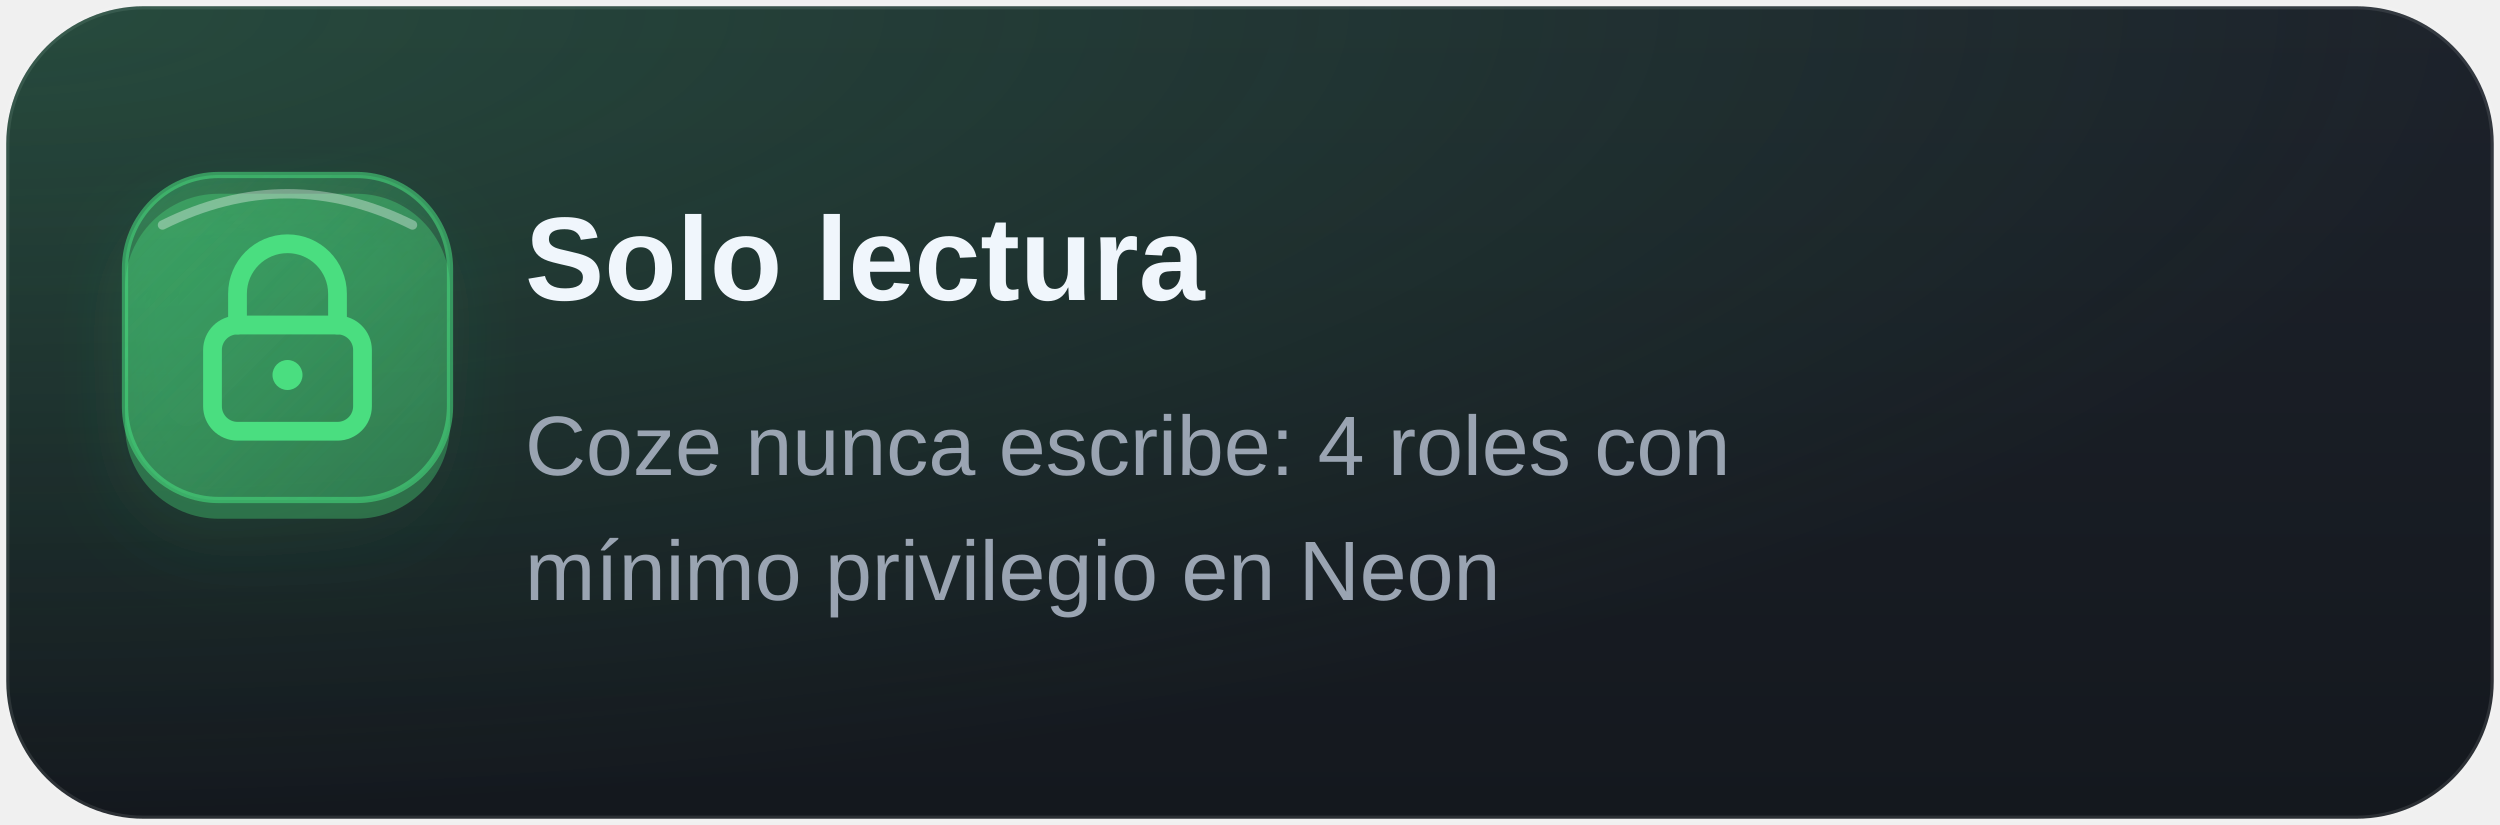
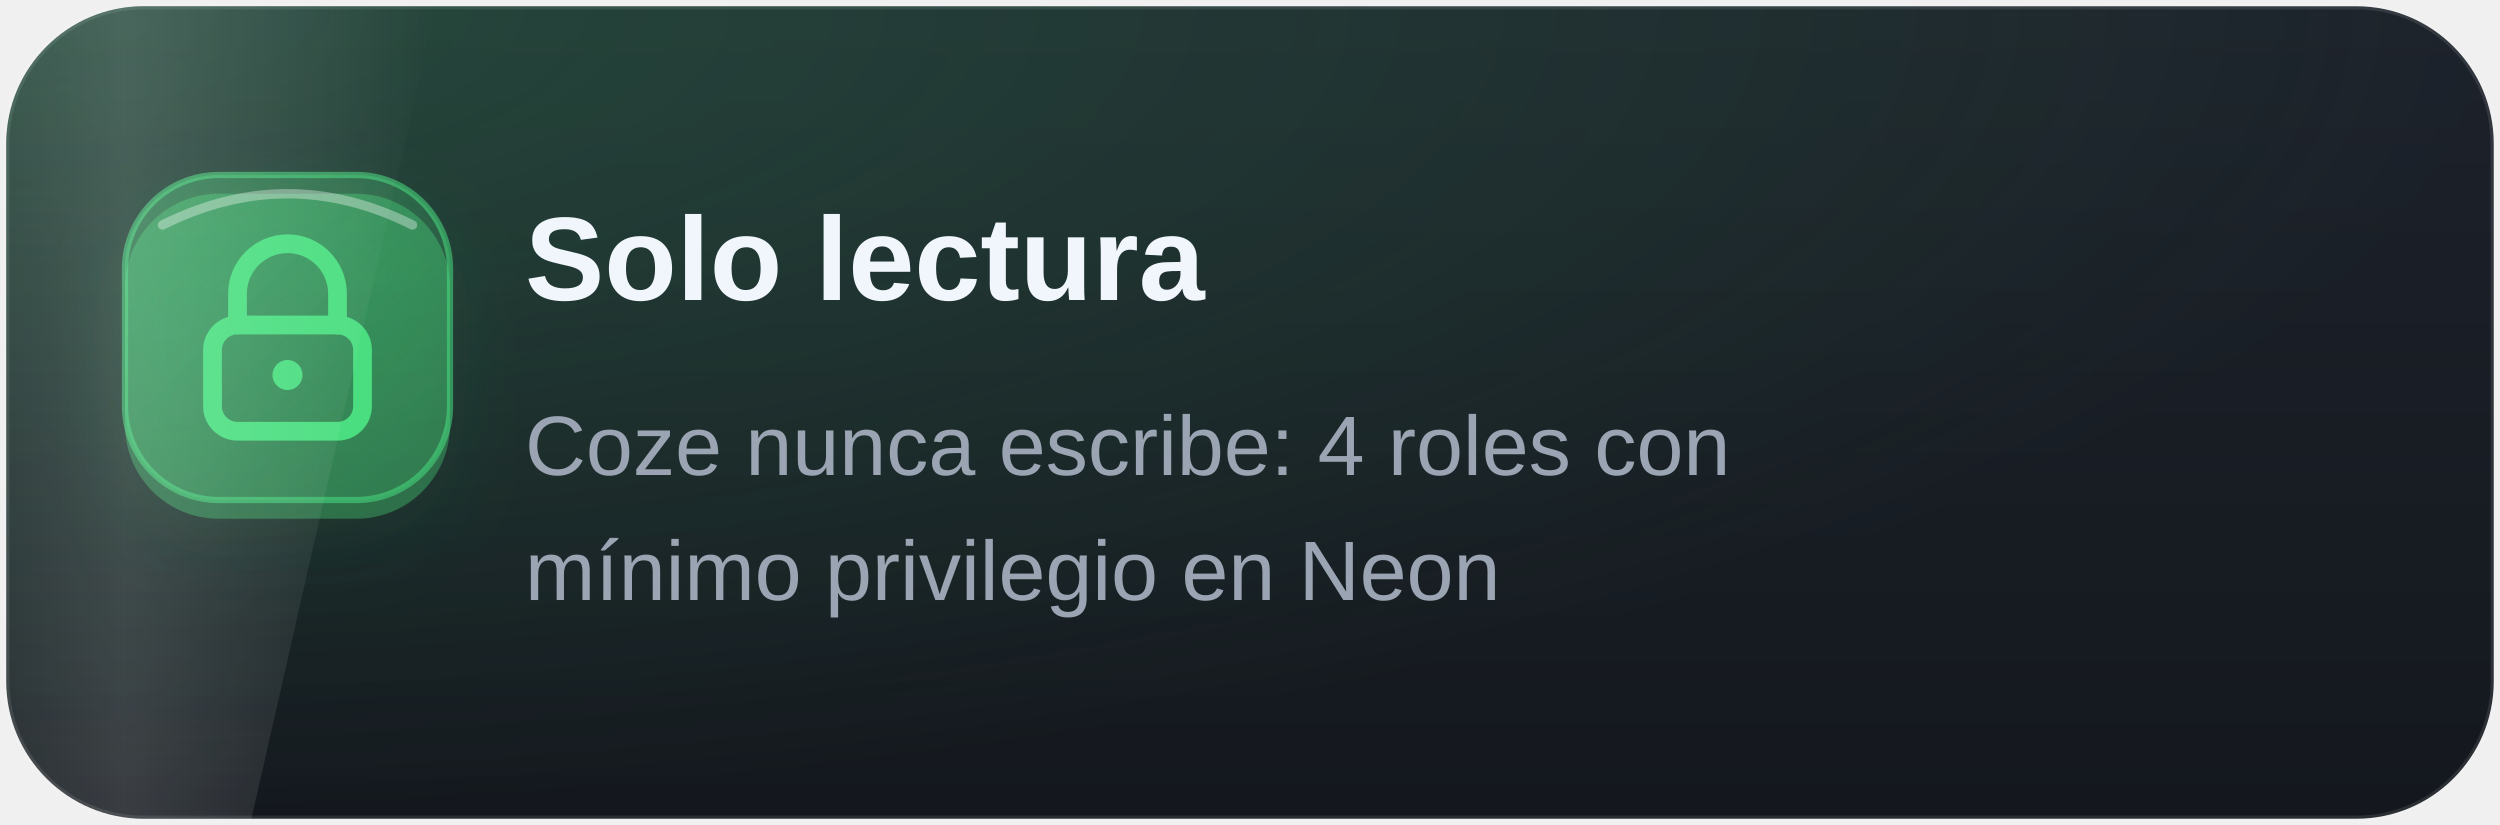
<svg xmlns="http://www.w3.org/2000/svg" width="400" height="132" viewBox="0 0 400 132" role="img" aria-label="Solo lectura">
  <defs>
    <linearGradient id="cg" x1="0" y1="0" x2="0" y2="1">
      <stop offset="0" stop-color="#1d222b" />
      <stop offset="1" stop-color="#14181e" />
    </linearGradient>
    <linearGradient id="ig" x1="0" y1="0" x2="1" y2="1">
      <stop offset="0" stop-color="#4ade80" stop-opacity="0.38" />
      <stop offset="1" stop-color="#4ade80" stop-opacity="0.08" />
    </linearGradient>
    <radialGradient id="glow" cx="0" cy="0" r="1">
      <stop offset="0" stop-color="#4ade80" stop-opacity="0.22" />
      <stop offset="1" stop-color="#4ade80" stop-opacity="0" />
    </radialGradient>
    <filter id="s" x="-20%" y="-20%" width="140%" height="160%">
      <feDropShadow dx="0" dy="6" stdDeviation="6" flood-color="#4ade80" flood-opacity="0.35" />
    </filter>
+     <linearGradient id="bri" x1="0" y1="0" x2="1" y2="0">
+       <stop offset="0" stop-color="#fff" stop-opacity="0" />
+       <stop offset="0.5" stop-color="#fff" stop-opacity="0.16" />
+       <stop offset="1" stop-color="#fff" stop-opacity="0" />
+     </linearGradient>
+     <clipPath id="rec">
+       <rect x="1" y="1" width="398" height="130" rx="22" />
+     </clipPath>
+     <style>
+     .respira { animation: respira 4.5s ease-in-out 0s infinite; }
+     .ico { animation: flota 3.8s ease-in-out 0s infinite; }
+     .onda { fill: none; stroke: #4ade80; stroke-width: 2; opacity: 0; transform-box: fill-box; transform-origin: center; animation: onda 3.2s ease-out 0s infinite; }
+     .brillo { animation: barrido 6s ease-in-out 1s infinite; }
+     .parpadeo { animation: parpadeo 2.4s ease-in-out 0s infinite; }
+     .candado { transform-box: fill-box; transform-origin: 50% 100%; animation: candado 5s ease-in-out 0s infinite; }
+     .rayo { stroke-dasharray: 100; animation: rayo 2.4s ease-in-out 0s infinite; }
+     .trazo { stroke-dasharray: 100; stroke-dashoffset: 100; animation: trazo 4s ease-in-out 0s infinite; }
+     .giro { stroke-dasharray: 100; animation: giro 4s ease-in-out 0s infinite; transform-box: fill-box; transform-origin: center; }
+     .espera { animation: espera 3s ease-in-out 0s infinite; }
+     .escudo { transform-box: fill-box; transform-origin: center; animation: escudo 3.2s ease-in-out 0s infinite; }
+     .hoja { stroke-dasharray: 100; stroke-dashoffset: 100; animation: trazo 4.4s ease-in-out 0s infinite; }
+     .lineas { animation: lineas 4.4s ease-in-out 0s infinite; }
+     @keyframes respira { 0%, 100% { opacity: 0.6; } 50% { opacity: 1; } }
+     @keyframes flota { 0%, 100% { transform: translateY(0); } 50% { transform: translateY(-2.5px); } }
+     @keyframes onda { 0% { transform: scale(1); opacity: 0.55; } 70%, 100% { transform: scale(1.55); opacity: 0; } }
+     @keyframes barrido { 0%, 55% { transform: translateX(-90px); } 100% { transform: translateX(520px); } }
+     @keyframes parpadeo { 0%, 100% { opacity: 1; } 50% { opacity: 0.15; } }
+     @keyframes candado { 0%, 70%, 100% { transform: translateY(0); } 80% { transform: translateY(-2px); } 90% { transform: translateY(0); } }
+     @keyframes rayo { 0% { stroke-dashoffset: 100; opacity: 1; } 35%, 70% { stroke-dashoffset: 0; opacity: 1; } 85% { opacity: 0.25; } 100% { stroke-dashoffset: 0; opacity: 1; } }
+     @keyframes trazo { 0%, 8% { stroke-dashoffset: 100; } 40%, 82% { stroke-dashoffset: 0; } 100% { stroke-dashoffset: -100; } }
+     @keyframes giro { 0% { stroke-dashoffset: 100; } 45%, 100% { stroke-dashoffset: 0; } }
+     @keyframes espera { 0%, 100% { opacity: 1; } 50% { opacity: 0.35; } }
+     @keyframes escudo { 0%, 100% { transform: scale(1); } 50% { transform: scale(1.07); } }
+     @keyframes lineas { 0%, 20% { opacity: 0.2; } 45%, 85% { opacity: 1; } 100% { opacity: 0.2; } }
+     @media (prefers-reduced-motion: reduce) { *, *::before, *::after { animation: none !important; } .anim { display: none; } }
+     </style>
  </defs>
  <rect x="1" y="1" width="398" height="130" rx="22" fill="url(#cg)" stroke="#ffffff" stroke-opacity="0.1" />
-   <rect x="1" y="1" width="398" height="130" rx="22" fill="url(#glow)" />
+   <rect x="1" y="1" width="398" height="130" rx="22" fill="url(#glow)" class="respira" />
  <g transform="translate(20 28)">
-     <rect y="3" width="52" height="52" rx="15" fill="#4ade80" fill-opacity="0.35" />
-     <rect width="52" height="52" rx="15" fill="url(#ig)" stroke="#4ade80" stroke-opacity="0.55" filter="url(#s)" />
-     <path d="M6 8 Q26 -2 46 8" fill="none" stroke="#fff" stroke-opacity="0.35" stroke-width="1.5" stroke-linecap="round" />
-     <path d="M18 24 V19 a8 8 0 0 1 16 0 V24" fill="none" stroke="#4ade80" stroke-width="3" stroke-linecap="round" />
-     <rect x="14" y="24" width="24" height="17" rx="4" fill="none" stroke="#4ade80" stroke-width="3" />
-     <circle cx="26" cy="32" r="2.4" fill="#4ade80" />
+     <circle class="onda" cx="26" cy="26" r="26" />
+     <g class="ico">
+       <rect y="3" width="52" height="52" rx="15" fill="#4ade80" fill-opacity="0.35" />
+       <rect width="52" height="52" rx="15" fill="url(#ig)" stroke="#4ade80" stroke-opacity="0.55" filter="url(#s)" />
+       <path d="M6 8 Q26 -2 46 8" fill="none" stroke="#fff" stroke-opacity="0.35" stroke-width="1.5" stroke-linecap="round" />
+       <path class="candado" d="M18 24 V19 a8 8 0 0 1 16 0 V24" fill="none" stroke="#4ade80" stroke-width="3" stroke-linecap="round" />
+       <rect x="14" y="24" width="24" height="17" rx="4" fill="none" stroke="#4ade80" stroke-width="3" />
+       <circle class="parpadeo" cx="26" cy="32" r="2.4" fill="#4ade80" />
+     </g>
  </g>
  <text x="84" y="48" font-family="'Segoe UI', 'Helvetica Neue', Arial, sans-serif" font-size="19" font-weight="700" fill="#f0f6fc">Solo lectura</text>
  <text x="84" y="76" font-family="'Segoe UI', 'Helvetica Neue', Arial, sans-serif" font-size="13.5" fill="#9aa4b2">Coze nunca escribe: 4 roles con</text>
  <text x="84" y="96" font-family="'Segoe UI', 'Helvetica Neue', Arial, sans-serif" font-size="13.5" fill="#9aa4b2">mínimo privilegio en Neon</text>
+   <g clip-path="url(#rec)">
+     <path class="brillo" d="M0 0H70L40 132H-30Z" fill="url(#bri)" />
+   </g>
</svg>
